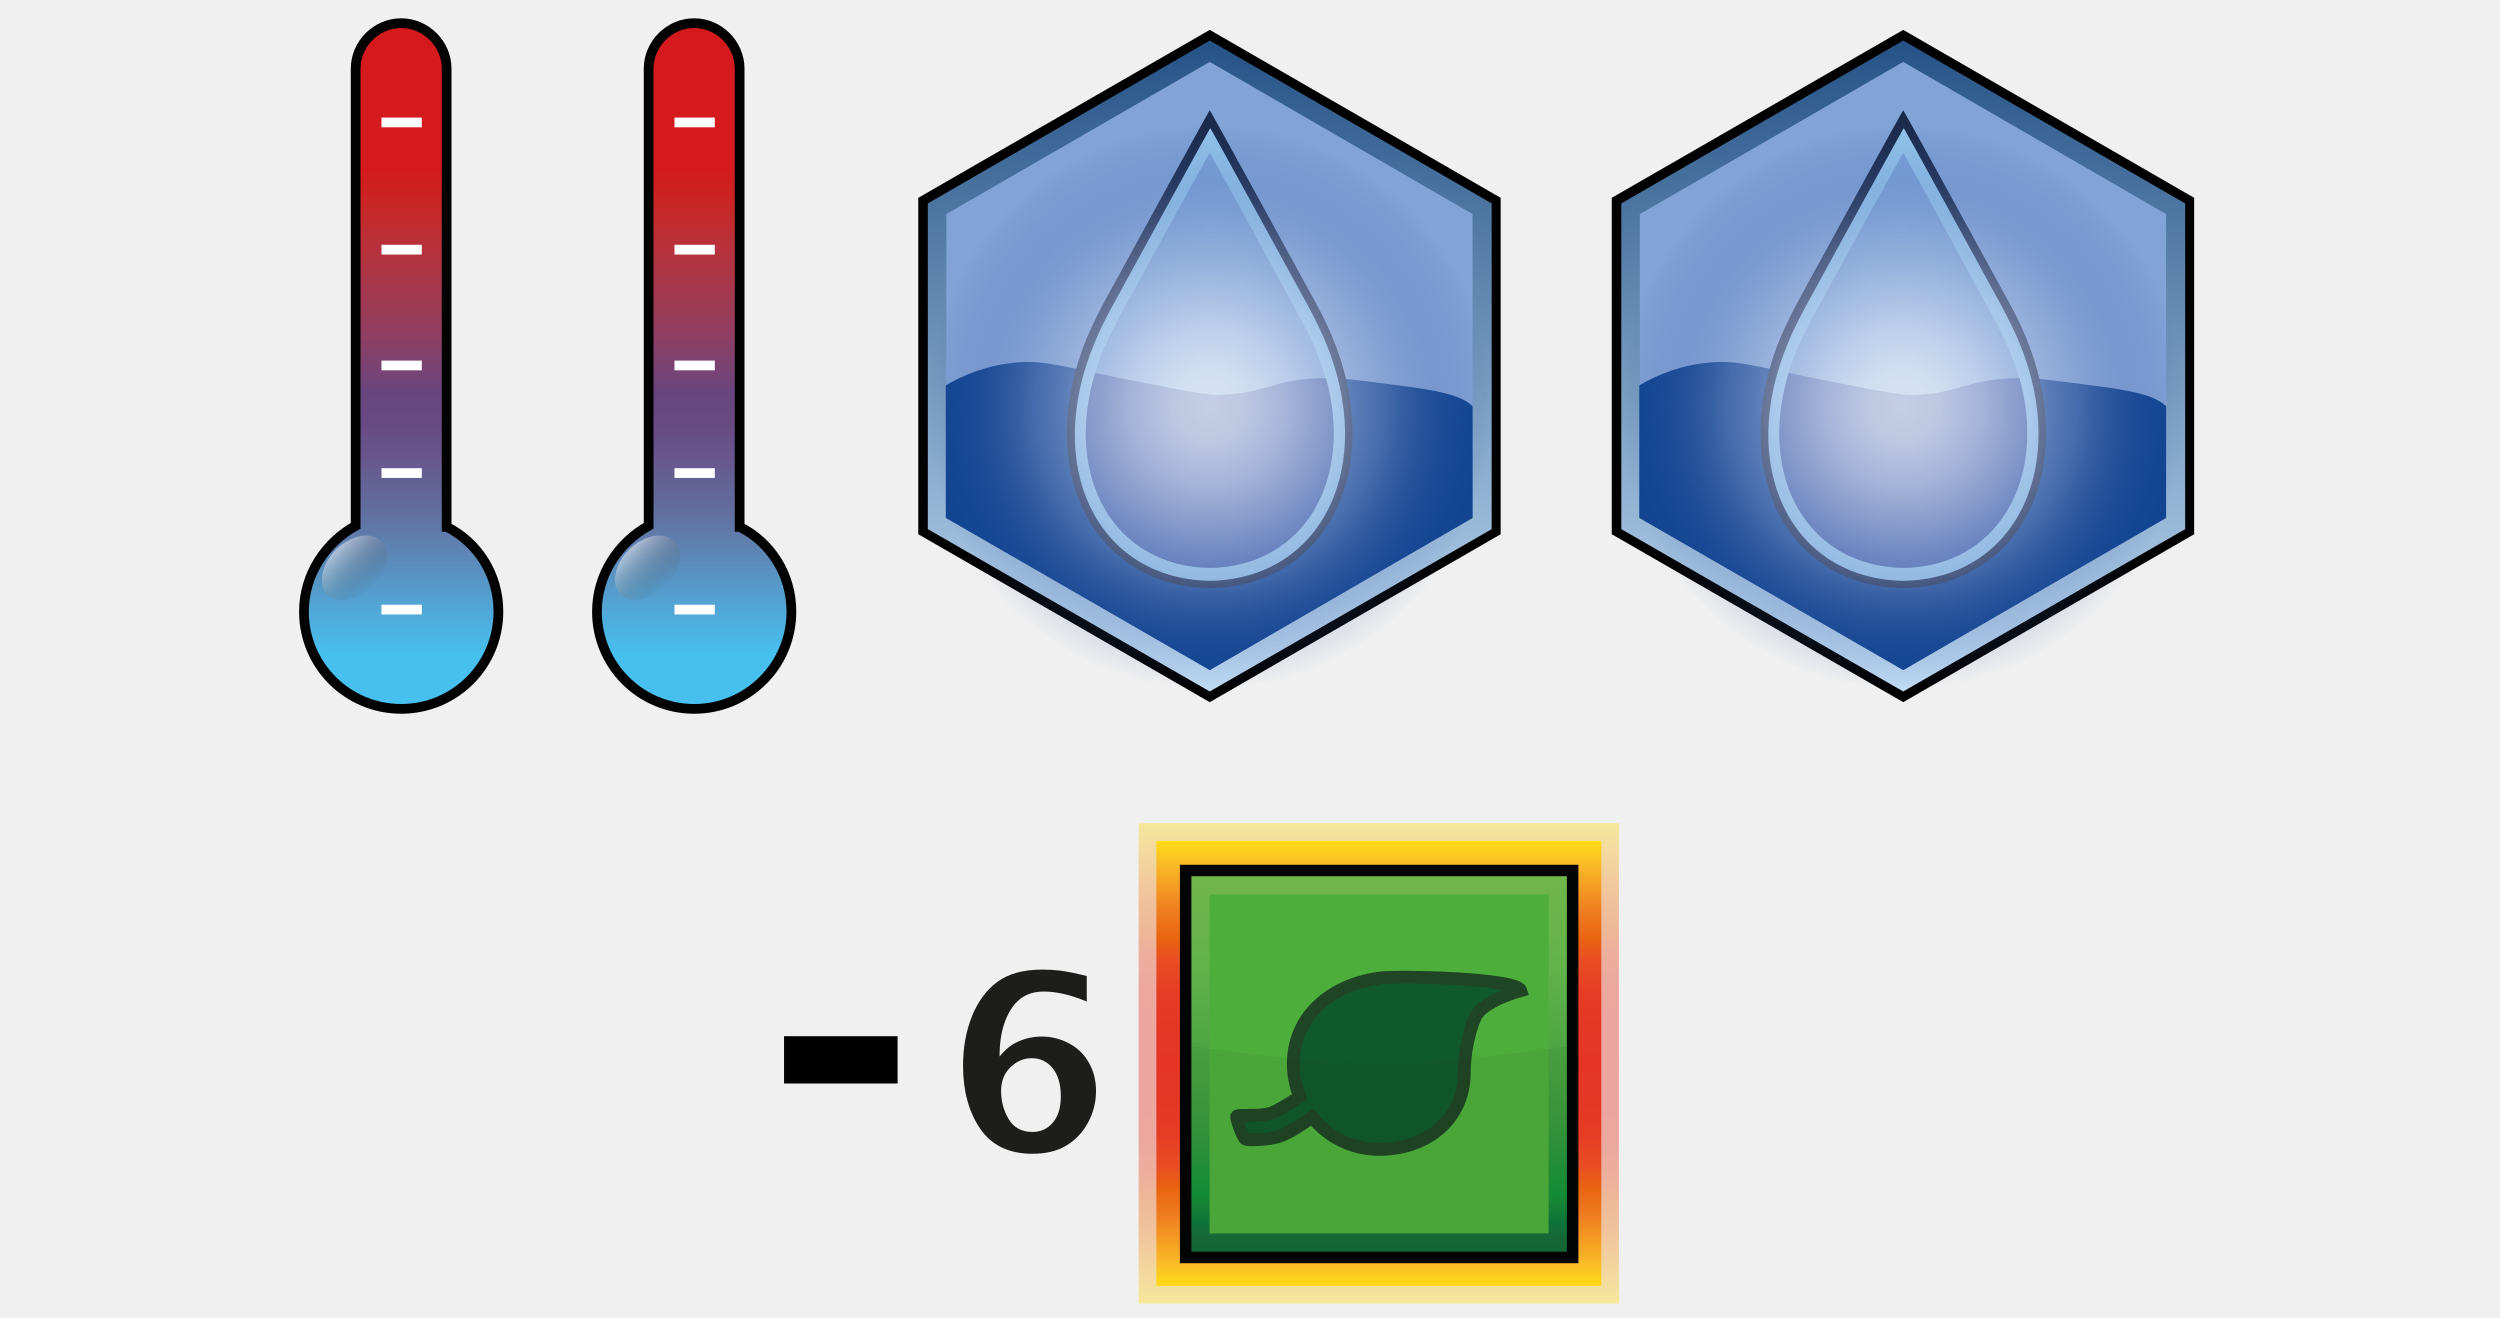
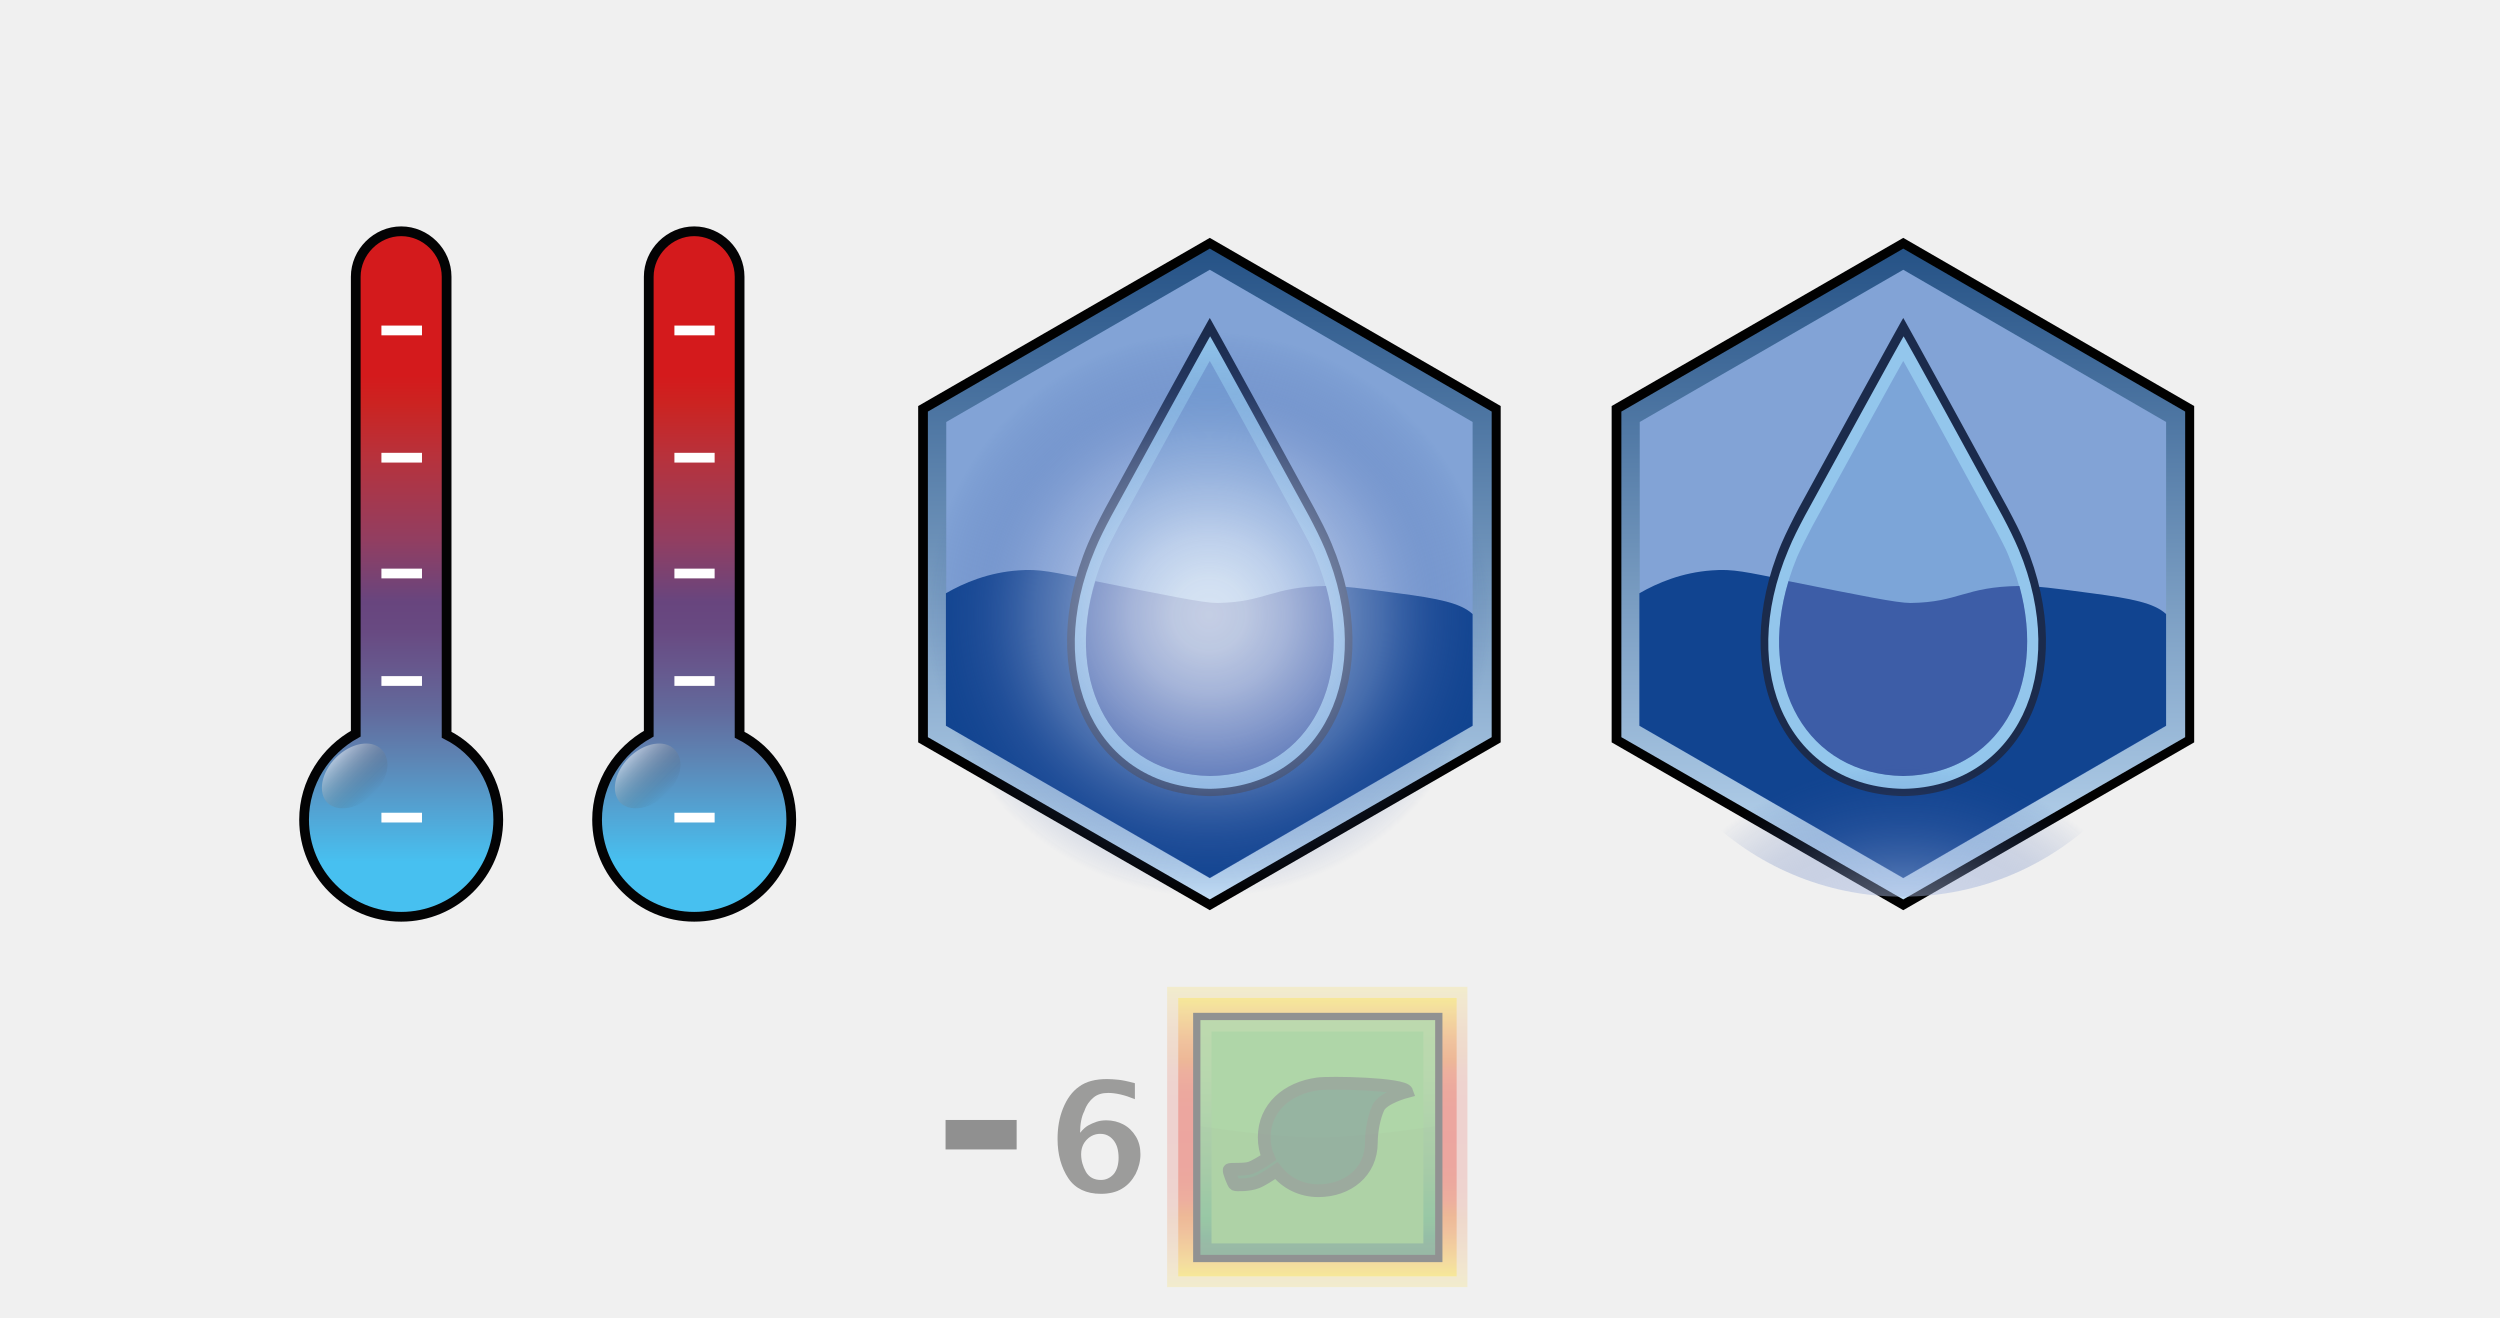
- <svg xmlns="http://www.w3.org/2000/svg" xmlns:xlink="http://www.w3.org/1999/xlink" id="Layer" viewBox="0 0 721 379.91">
-   <defs>
-     <style>.cls-1{fill:url(#linear-gradient);opacity:.4;}.cls-1,.cls-2,.cls-3,.cls-4{isolation:isolate;}.cls-5{fill:url(#linear-gradient-2);}.cls-6,.cls-2{fill:#030404;}.cls-7{fill:none;stroke:#fff;}.cls-7,.cls-8,.cls-9,.cls-10,.cls-11{stroke-miterlimit:10;}.cls-7,.cls-8,.cls-11{stroke-width:2.81px;}.cls-2{opacity:.05;}.cls-12{fill:#114490;}.cls-13{fill:#1b2b4c;}.cls-8{fill:url(#linear-gradient-4);}.cls-8,.cls-11{stroke:#030304;}.cls-9{fill:#fff;opacity:0;stroke:#1d1d1b;}.cls-3{fill:url(#linear-gradient-7);}.cls-3,.cls-4{opacity:.5;}.cls-14{fill:url(#radial-gradient);}.cls-15{fill:#3d5da7;}.cls-4{fill:url(#linear-gradient-5);}.cls-16{fill:#82a3d6;}.cls-17{fill:#4eae3b;}.cls-10{fill:#10592a;stroke:#1f4524;stroke-width:3.68px;}.cls-18{fill:url(#radial-gradient-2);}.cls-11{fill:url(#linear-gradient-6);}.cls-19{fill:#7ca5d8;}.cls-20{fill:url(#linear-gradient-9);}.cls-21{fill:#93c6ec;}.cls-22{fill:url(#linear-gradient-3);}.cls-23{fill:#1d1d1b;}.cls-24{fill:#010101;}.cls-25{fill:url(#linear-gradient-8);}</style>
-     <linearGradient id="linear-gradient" x1="397.63" y1="611.4" x2="397.63" y2="472.89" gradientTransform="translate(0 -235.46)" gradientUnits="userSpaceOnUse">
-       <stop offset="0" stop-color="#ffdc15" />
-       <stop offset="0" stop-color="#ffdb16" />
-       <stop offset=".05" stop-color="#f9bc27" />
-       <stop offset=".1" stop-color="#f59e22" />
-       <stop offset=".16" stop-color="#ef7c21" />
-       <stop offset=".22" stop-color="#e96411" />
-       <stop offset=".27" stop-color="#e94d23" />
-       <stop offset=".34" stop-color="#e63c24" />
-       <stop offset=".41" stop-color="#e63725" />
-       <stop offset=".5" stop-color="#e63525" />
-       <stop offset=".59" stop-color="#e63725" />
-       <stop offset=".66" stop-color="#e63c24" />
-       <stop offset=".73" stop-color="#e94d23" />
-       <stop offset=".78" stop-color="#e96411" />
-       <stop offset=".84" stop-color="#ef7c21" />
-       <stop offset=".9" stop-color="#f59e22" />
-       <stop offset=".95" stop-color="#f9bc27" />
-       <stop offset="1" stop-color="#ffdb16" />
-       <stop offset="1" stop-color="#ffdc15" />
+ <svg xmlns="http://www.w3.org/2000/svg" version="1.1" id="Layer" x="0px" y="0px" viewBox="0 0 721 379.9" style="enable-background:new 0 0 721 379.9;" xml:space="preserve">
+   <style type="text/css">
+ 	.st0{fill:#FFFFFF;fill-opacity:0;}
+ 	.st1{opacity:0.4;}
+ 	.st2{opacity:0.4;fill:url(#SVGID_1_);enable-background:new    ;}
+ 	.st3{fill:url(#SVGID_00000026136721246215475190000015115803854365704869_);}
+ 	.st4{fill:#030404;}
+ 	.st5{fill:url(#SVGID_00000091693938871750406260000010071355237899390630_);}
+ 	.st6{fill:#4EAE3B;}
+ 	.st7{fill:#10592A;stroke:#1F4524;stroke-width:3.68;stroke-miterlimit:10;}
+ 	.st8{opacity:5.000000e-02;fill:#030404;enable-background:new    ;}
+ 	.st9{opacity:0.4;fill:#010101;}
+ 	
+ 		.st10{fill:url(#SVGID_00000142165908787127738650000007277621025042959789_);stroke:#030304;stroke-width:2.81;stroke-miterlimit:10;}
+ 	.st11{fill:none;stroke:#FFFFFF;stroke-width:2.81;stroke-miterlimit:10;}
+ 	.st12{opacity:0.5;fill:url(#SVGID_00000119113712886145813040000014888234107567224255_);enable-background:new    ;}
+ 	
+ 		.st13{fill:url(#SVGID_00000078045008123509160420000013066999724471803533_);stroke:#030304;stroke-width:2.81;stroke-miterlimit:10;}
+ 	.st14{opacity:0.5;fill:url(#SVGID_00000120561031730859106830000002381282092333420956_);enable-background:new    ;}
+ 	.st15{opacity:0.4;fill:#1D1D1B;}
+ 	.st16{fill:#010101;}
+ 	.st17{fill:url(#SVGID_00000057118195853461229860000007239880427845745829_);}
+ 	.st18{fill:#82A3D6;}
+ 	.st19{fill:#114490;}
+ 	.st20{fill:#1B2B4C;}
+ 	.st21{fill:#93C6EC;}
+ 	.st22{fill:#7CA5D8;}
+ 	.st23{fill:#3D5DA7;}
+ 	.st24{fill:url(#SVGID_00000175283151140489165000000014918905181832858246_);}
+ 	.st25{fill:url(#SVGID_00000155139359848094945760000014969258866975660941_);}
+ 	.st26{fill:url(#SVGID_00000152261211950665666420000011913780498420989629_);}
+ </style>
+   <rect x="0.5" y="0.5" class="st0" width="720" height="378.9" />
+   <g id="plant" class="st1">
+     <linearGradient id="SVGID_1_" gradientUnits="userSpaceOnUse" x1="379.95" y1="-224.718" x2="379.95" y2="-138.088" gradientTransform="matrix(1 0 0 -1 0 146.54)">
+       <stop offset="0" style="stop-color:#FFDC15" />
+       <stop offset="0" style="stop-color:#FFDB16" />
+       <stop offset="5.000000e-02" style="stop-color:#F9BC27" />
+       <stop offset="0.1" style="stop-color:#F59E22" />
+       <stop offset="0.16" style="stop-color:#EF7C21" />
+       <stop offset="0.22" style="stop-color:#E96411" />
+       <stop offset="0.27" style="stop-color:#E94D23" />
+       <stop offset="0.34" style="stop-color:#E63C24" />
+       <stop offset="0.41" style="stop-color:#E63725" />
+       <stop offset="0.5" style="stop-color:#E63525" />
+       <stop offset="0.59" style="stop-color:#E63725" />
+       <stop offset="0.66" style="stop-color:#E63C24" />
+       <stop offset="0.73" style="stop-color:#E94D23" />
+       <stop offset="0.78" style="stop-color:#E96411" />
+       <stop offset="0.84" style="stop-color:#EF7C21" />
+       <stop offset="0.9" style="stop-color:#F59E22" />
+       <stop offset="0.95" style="stop-color:#F9BC27" />
+       <stop offset="1" style="stop-color:#FFDB16" />
+       <stop offset="1" style="stop-color:#FFDC15" />
    </linearGradient>
-     <linearGradient id="linear-gradient-2" x1="397.65" y1="606.3" x2="397.65" y2="477.99" xlink:href="#linear-gradient" />
-     <linearGradient id="linear-gradient-3" x1="-589.81" y1="1420.88" x2="-513.24" y2="1344.31" gradientTransform="translate(-189.92 -1060.78) rotate(-45)" gradientUnits="userSpaceOnUse">
-       <stop offset="0" stop-color="#136b38" />
-       <stop offset=".04" stop-color="#176d39" />
-       <stop offset=".08" stop-color="#0e793b" />
-       <stop offset=".13" stop-color="#188937" />
-       <stop offset=".15" stop-color="#149138" />
-       <stop offset=".35" stop-color="#3a9a3d" />
-       <stop offset=".76" stop-color="#63b24a" />
-       <stop offset="1" stop-color="#70b74b" />
+     <rect x="336.6" y="284.6" class="st2" width="86.6" height="86.6" />
+     <linearGradient id="SVGID_00000106110758737030273490000002470333810822707635_" gradientUnits="userSpaceOnUse" x1="379.963" y1="-221.529" x2="379.963" y2="-141.278" gradientTransform="matrix(1 0 0 -1 0 146.54)">
+       <stop offset="0" style="stop-color:#FFDC15" />
+       <stop offset="0" style="stop-color:#FFDB16" />
+       <stop offset="5.000000e-02" style="stop-color:#F9BC27" />
+       <stop offset="0.1" style="stop-color:#F59E22" />
+       <stop offset="0.16" style="stop-color:#EF7C21" />
+       <stop offset="0.22" style="stop-color:#E96411" />
+       <stop offset="0.27" style="stop-color:#E94D23" />
+       <stop offset="0.34" style="stop-color:#E63C24" />
+       <stop offset="0.41" style="stop-color:#E63725" />
+       <stop offset="0.5" style="stop-color:#E63525" />
+       <stop offset="0.59" style="stop-color:#E63725" />
+       <stop offset="0.66" style="stop-color:#E63C24" />
+       <stop offset="0.73" style="stop-color:#E94D23" />
+       <stop offset="0.78" style="stop-color:#E96411" />
+       <stop offset="0.84" style="stop-color:#EF7C21" />
+       <stop offset="0.9" style="stop-color:#F59E22" />
+       <stop offset="0.95" style="stop-color:#F9BC27" />
+       <stop offset="1" style="stop-color:#FFDB16" />
+       <stop offset="1" style="stop-color:#FFDC15" />
    </linearGradient>
-     <linearGradient id="linear-gradient-4" x1="115.7" y1="272.25" x2="115.7" y2="74.49" gradientTransform="translate(0 -67.82)" gradientUnits="userSpaceOnUse">
-       <stop offset=".08" stop-color="#47c0f0" />
-       <stop offset=".15" stop-color="#52a5d5" />
-       <stop offset=".23" stop-color="#5d85b4" />
-       <stop offset=".3" stop-color="#626a9c" />
-       <stop offset=".37" stop-color="#67568c" />
-       <stop offset=".42" stop-color="#684981" />
-       <stop offset=".46" stop-color="#68457e" />
-       <stop offset=".55" stop-color="#923e61" />
-       <stop offset=".67" stop-color="#b7323c" />
-       <stop offset=".75" stop-color="#cc2321" />
-       <stop offset=".79" stop-color="#d41a1c" />
+     <rect x="339.8" y="287.8" style="fill:url(#SVGID_00000106110758737030273490000002470333810822707635_);" width="80.3" height="80.3" />
+     <rect x="344.1" y="292.1" class="st4" width="71.9" height="71.9" />
+     <linearGradient id="SVGID_00000023252186867972162630000004399691128276702616_" gradientUnits="userSpaceOnUse" x1="-1025.208" y1="-1348.338" x2="-977.316" y2="-1300.446" gradientTransform="matrix(0.7071 -0.7071 -0.7071 -0.7071 151.532 -1316.442)">
+       <stop offset="0" style="stop-color:#136B38" />
+       <stop offset="4.000000e-02" style="stop-color:#176D39" />
+       <stop offset="8.000000e-02" style="stop-color:#0E793B" />
+       <stop offset="0.13" style="stop-color:#188937" />
+       <stop offset="0.15" style="stop-color:#149138" />
+       <stop offset="0.35" style="stop-color:#3A9A3D" />
+       <stop offset="0.76" style="stop-color:#63B24A" />
+       <stop offset="1" style="stop-color:#70B74B" />
    </linearGradient>
-     <linearGradient id="linear-gradient-5" x1="107.6" y1="237.02" x2="96.94" y2="226.36" gradientTransform="translate(0 -67.82)" gradientUnits="userSpaceOnUse">
-       <stop offset="0" stop-color="#1f1f1e" stop-opacity="0" />
-       <stop offset="1" stop-color="#fff" />
+     <rect x="346.2" y="294.2" style="fill:url(#SVGID_00000023252186867972162630000004399691128276702616_);" width="67.7" height="67.7" />
+     <rect x="349.4" y="297.5" class="st6" width="61.1" height="61.1" />
+     <path id="leaf" class="st7" d="M380,312.6c-8.8,1.2-15.4,6.9-15.4,15.4c0,2.1,0.4,4.1,1.2,5.9c-1.6,1.1-4,2.5-5.1,2.9   c-2,0.7-6,0.2-6.2,0.6c-0.2,0.3,1.2,4,1.6,4.2s4.2,0.2,6.2-0.6c1.5-0.5,4.2-2.3,5.8-3.4c2.8,3.6,7.2,5.8,12.1,5.8   c8.5,0,15.3-5.4,15.3-13.9c0-3.3,0.8-7.4,2-10c1.3-2.9,8.2-4.7,8.2-4.7C404.9,312.5,383.4,312.1,380,312.6L380,312.6L380,312.6   L380,312.6L380,312.6z" />
+     <path id="darker" class="st8" d="M413.9,361.9h-67.7v-37.1c0,0,21.3,3.3,33.8,3.3s33.9-3.3,33.9-3.3V361.9z" />
+   </g>
+   <path class="st9" d="M272.7,331.6V323h20.5v8.5H272.7L272.7,331.6z" />
+   <g id="tempIcon">
+     <linearGradient id="SVGID_00000086654221485611401110000003575136185827062935_" gradientUnits="userSpaceOnUse" x1="115.7" y1="49.74" x2="115.7" y2="247.5" gradientTransform="matrix(1 0 0 -1 0 314.18)">
+       <stop offset="8.000000e-02" style="stop-color:#47C0F0" />
+       <stop offset="0.15" style="stop-color:#52A5D5" />
+       <stop offset="0.23" style="stop-color:#5D85B4" />
+       <stop offset="0.3" style="stop-color:#626A9C" />
+       <stop offset="0.37" style="stop-color:#67568C" />
+       <stop offset="0.42" style="stop-color:#684981" />
+       <stop offset="0.46" style="stop-color:#68457E" />
+       <stop offset="0.55" style="stop-color:#923E61" />
+       <stop offset="0.67" style="stop-color:#B7323C" />
+       <stop offset="0.75" style="stop-color:#CC2321" />
+       <stop offset="0.79" style="stop-color:#D41A1C" />
    </linearGradient>
-     <linearGradient id="linear-gradient-6" x1="200.2" x2="200.2" xlink:href="#linear-gradient-4" />
-     <linearGradient id="linear-gradient-7" x1="192.1" y1="237.02" x2="181.44" y2="226.36" xlink:href="#linear-gradient-5" />
-     <linearGradient id="linear-gradient-8" x1="348.89" y1="159.67" x2="348.89" y2="347.39" gradientTransform="translate(0 359.09) scale(1 -1)" gradientUnits="userSpaceOnUse">
-       <stop offset="0" stop-color="#c1dcf4" />
-       <stop offset="1" stop-color="#255286" />
+     <path style="fill:url(#SVGID_00000086654221485611401110000003575136185827062935_);stroke:#030304;stroke-width:2.81;stroke-miterlimit:10;" d="   M128.8,211.9V79.8c0-7.2-6-13.1-13.1-13.1s-13.1,6-13.1,13.1v131.8c-8.7,4.8-14.9,14-14.9,24.8c0,15.5,12.5,28,28,28s28-12.5,28-28   C143.7,225.7,137.8,216.4,128.8,211.9L128.8,211.9L128.8,211.9z" />
+     <line class="st11" x1="110" y1="95.3" x2="121.7" y2="95.3" />
+     <line class="st11" x1="110" y1="132" x2="121.7" y2="132" />
+     <line class="st11" x1="110" y1="165.4" x2="121.7" y2="165.4" />
+     <line class="st11" x1="110" y1="196.4" x2="121.7" y2="196.4" />
+     <line class="st11" x1="110" y1="235.8" x2="121.7" y2="235.8" />
+     <linearGradient id="SVGID_00000066515766264680971930000012412987282767737511_" gradientUnits="userSpaceOnUse" x1="107.6" y1="84.98" x2="96.94" y2="95.64" gradientTransform="matrix(1 0 0 -1 0 314.18)">
+       <stop offset="0" style="stop-color:#1F1F1E;stop-opacity:0" />
+       <stop offset="1" style="stop-color:#FFFFFF" />
    </linearGradient>
-     <radialGradient id="radial-gradient" cx="348.73" cy="241.79" fx="348.73" fy="241.79" r="81.41" gradientTransform="translate(0 359.09) scale(1 -1)" gradientUnits="userSpaceOnUse">
-       <stop offset="0" stop-color="#fff" stop-opacity=".7" />
-       <stop offset=".13" stop-color="#f8fafd" stop-opacity=".68" />
-       <stop offset=".28" stop-color="#e4e9f7" stop-opacity=".62" />
-       <stop offset=".44" stop-color="#c2cdea" stop-opacity=".53" />
-       <stop offset=".62" stop-color="#93a7d6" stop-opacity=".4" />
-       <stop offset=".79" stop-color="#5673b7" stop-opacity=".23" />
-       <stop offset=".98" stop-color="#2c4f9e" stop-opacity=".03" />
-       <stop offset="1" stop-color="#2b4b9b" stop-opacity="0" />
-     </radialGradient>
-     <linearGradient id="linear-gradient-9" x1="548.89" x2="548.89" xlink:href="#linear-gradient-8" />
-     <radialGradient id="radial-gradient-2" cx="548.73" fx="548.73" r="81.41" xlink:href="#radial-gradient" />
-   </defs>
-   <rect class="cls-9" x=".5" y=".5" width="720" height="378.91" />
-   <g id="plant">
-     <rect class="cls-1" x="328.38" y="237.43" width="138.51" height="138.51" />
-     <rect class="cls-5" x="333.5" y="242.53" width="128.31" height="128.31" />
-     <rect class="cls-6" x="340.29" y="249.4" width="114.91" height="114.91" />
-     <rect class="cls-22" x="343.6" y="252.7" width="108.29" height="108.29" />
-     <rect class="cls-17" x="348.85" y="257.95" width="97.77" height="97.77" />
-     <path id="leaf" class="cls-10" d="M397.69,282.1c-14,1.94-24.7,11.07-24.7,24.7,0,3.31,.65,6.54,1.84,9.5-2.59,1.74-6.37,4.05-8.21,4.7-3.23,1.09-9.67,.37-9.95,.92s1.84,6.37,2.59,6.64,6.64,.27,9.95-.92c2.39-.82,6.72-3.61,9.23-5.45,4.53,5.72,11.52,9.3,19.35,9.3,13.63,0,24.52-8.58,24.52-22.21,0-5.25,1.29-11.89,3.23-16.04,2.11-4.6,13.08-7.56,13.08-7.56-1.09-3.61-35.39-4.33-40.91-3.61h0l-.02,.02h0Z" />
-     <path id="darker" class="cls-2" d="M451.89,360.99h-108.29v-59.34s34.1,5.25,54.1,5.25,54.19-5.25,54.19-5.25v59.34Z" />
-   </g>
-   <path class="cls-24" d="M226.12,312.48v-13.64h32.74v13.64h-32.74Z" />
-   <g id="tempIcon">
-     <path class="cls-8" d="M128.81,151.94V19.8c0-7.16-5.97-13.12-13.12-13.12s-13.12,5.97-13.12,13.12V151.64c-8.65,4.77-14.91,14.02-14.91,24.76,0,15.51,12.53,28.04,28.04,28.04s28.04-12.53,28.04-28.04c0-10.74-5.97-19.99-14.91-24.46h-.02Z" />
-     <line class="cls-7" x1="110.02" y1="35.31" x2="121.65" y2="35.31" />
-     <line class="cls-7" x1="110.02" y1="72" x2="121.65" y2="72" />
-     <line class="cls-7" x1="110.02" y1="105.4" x2="121.65" y2="105.4" />
-     <line class="cls-7" x1="110.02" y1="136.43" x2="121.65" y2="136.43" />
-     <line class="cls-7" x1="110.02" y1="175.8" x2="121.65" y2="175.8" />
-     <path class="cls-4" d="M107.63,168.94c-4.18,4.47-10.14,5.37-13.12,2.68-2.98-2.98-1.79-8.95,2.39-13.12s10.14-5.37,13.12-2.39,2.09,8.65-2.39,12.83Z" />
+     <path style="opacity:0.5;fill:url(#SVGID_00000066515766264680971930000012412987282767737511_);enable-background:new    ;" d="   M107.6,228.9c-4.2,4.5-10.1,5.4-13.1,2.7c-3-3-1.8-8.9,2.4-13.1s10.1-5.4,13.1-2.4S112.1,224.8,107.6,228.9z" />
  </g>
  <g id="tempIcon-2">
-     <path class="cls-11" d="M213.31,151.94V19.8c0-7.16-5.97-13.12-13.12-13.12s-13.12,5.97-13.12,13.12V151.64c-8.65,4.77-14.91,14.02-14.91,24.76,0,15.51,12.53,28.04,28.04,28.04s28.04-12.53,28.04-28.04c0-10.74-5.97-19.99-14.91-24.46h-.02Z" />
-     <line class="cls-7" x1="194.52" y1="35.31" x2="206.15" y2="35.31" />
-     <line class="cls-7" x1="194.52" y1="72" x2="206.15" y2="72" />
-     <line class="cls-7" x1="194.52" y1="105.4" x2="206.15" y2="105.4" />
-     <line class="cls-7" x1="194.52" y1="136.43" x2="206.15" y2="136.43" />
-     <line class="cls-7" x1="194.52" y1="175.8" x2="206.15" y2="175.8" />
-     <path class="cls-3" d="M192.13,168.94c-4.18,4.47-10.14,5.37-13.12,2.68-2.98-2.98-1.79-8.95,2.39-13.12s10.14-5.37,13.12-2.39,2.09,8.65-2.39,12.83Z" />
+     <linearGradient id="SVGID_00000090292549268617567990000009563247225600081035_" gradientUnits="userSpaceOnUse" x1="200.2" y1="49.74" x2="200.2" y2="247.5" gradientTransform="matrix(1 0 0 -1 0 314.18)">
+       <stop offset="8.000000e-02" style="stop-color:#47C0F0" />
+       <stop offset="0.15" style="stop-color:#52A5D5" />
+       <stop offset="0.23" style="stop-color:#5D85B4" />
+       <stop offset="0.3" style="stop-color:#626A9C" />
+       <stop offset="0.37" style="stop-color:#67568C" />
+       <stop offset="0.42" style="stop-color:#684981" />
+       <stop offset="0.46" style="stop-color:#68457E" />
+       <stop offset="0.55" style="stop-color:#923E61" />
+       <stop offset="0.67" style="stop-color:#B7323C" />
+       <stop offset="0.75" style="stop-color:#CC2321" />
+       <stop offset="0.79" style="stop-color:#D41A1C" />
+     </linearGradient>
+     <path style="fill:url(#SVGID_00000090292549268617567990000009563247225600081035_);stroke:#030304;stroke-width:2.81;stroke-miterlimit:10;" d="   M213.3,211.9V79.8c0-7.2-6-13.1-13.1-13.1s-13.1,6-13.1,13.1v131.8c-8.6,4.8-14.9,14-14.9,24.8c0,15.5,12.5,28,28,28s28-12.5,28-28   C228.2,225.7,222.3,216.4,213.3,211.9L213.3,211.9L213.3,211.9z" />
+     <line class="st11" x1="194.5" y1="95.3" x2="206.1" y2="95.3" />
+     <line class="st11" x1="194.5" y1="132" x2="206.1" y2="132" />
+     <line class="st11" x1="194.5" y1="165.4" x2="206.1" y2="165.4" />
+     <line class="st11" x1="194.5" y1="196.4" x2="206.1" y2="196.4" />
+     <line class="st11" x1="194.5" y1="235.8" x2="206.1" y2="235.8" />
+     <linearGradient id="SVGID_00000088112069700636374840000009677971819815793545_" gradientUnits="userSpaceOnUse" x1="192.1" y1="84.98" x2="181.44" y2="95.64" gradientTransform="matrix(1 0 0 -1 0 314.18)">
+       <stop offset="0" style="stop-color:#1F1F1E;stop-opacity:0" />
+       <stop offset="1" style="stop-color:#FFFFFF" />
+     </linearGradient>
+     <path style="opacity:0.5;fill:url(#SVGID_00000088112069700636374840000009677971819815793545_);enable-background:new    ;" d="   M192.1,228.9c-4.2,4.5-10.1,5.4-13.1,2.7c-3-3-1.8-8.9,2.4-13.1s10.1-5.4,13.1-2.4S196.6,224.8,192.1,228.9z" />
  </g>
-   <path class="cls-23" d="M288.27,304.69c1.3-1.55,2.53-2.69,3.71-3.42s2.5-1.3,3.96-1.71c1.47-.41,2.97-.62,4.5-.62,2.78,0,5.41,.66,7.88,1.98s4.39,3.19,5.74,5.6c1.36,2.41,2.03,5.12,2.03,8.13,0,3.21-.76,6.23-2.27,9.05-1.52,2.82-3.59,5.04-6.22,6.64-2.63,1.6-5.91,2.41-9.83,2.41-6.77,0-11.8-2.41-15.09-7.24s-4.94-10.87-4.94-18.14c0-5.21,.85-9.96,2.56-14.24s4.16-7.6,7.35-9.96c3.19-2.36,7.52-3.54,12.99-3.54,1.71,0,3.39,.1,5.04,.29,1.65,.19,4.23,.71,7.74,1.56v7.35c-4.63-1.91-8.75-2.87-12.37-2.87-2.67,0-4.91,.68-6.72,2.05-1.81,1.37-3.28,3.48-4.39,6.34-1.12,2.86-1.67,6.31-1.67,10.34Zm17.67,11.47c0-3.48-.79-6.18-2.36-8.1s-3.59-2.88-6.05-2.88c-2.28,0-4.32,.87-6.12,2.61-1.8,1.74-2.7,4.03-2.7,6.88s.73,5.66,2.21,8.11c1.47,2.45,3.74,3.67,6.82,3.67,2.42,0,4.39-.9,5.91-2.7,1.53-1.8,2.29-4.32,2.29-7.58Z" />
+   <path class="st15" d="M311.5,326.7c0.8-1,1.6-1.7,2.3-2.1s1.6-0.8,2.5-1.1c0.9-0.3,1.9-0.4,2.8-0.4c1.7,0,3.4,0.4,4.9,1.2  s2.7,2,3.6,3.5c0.9,1.5,1.3,3.2,1.3,5.1c0,2-0.5,3.9-1.4,5.7c-1,1.8-2.2,3.2-3.9,4.2c-1.6,1-3.7,1.5-6.1,1.5c-4.2,0-7.4-1.5-9.4-4.5  s-3.1-6.8-3.1-11.3c0-3.3,0.5-6.2,1.6-8.9c1.1-2.7,2.6-4.8,4.6-6.2c2-1.5,4.7-2.2,8.1-2.2c1.1,0,2.1,0.1,3.2,0.2s2.6,0.4,4.8,1v4.6  c-2.9-1.2-5.5-1.8-7.7-1.8c-1.7,0-3.1,0.4-4.2,1.3c-1.1,0.9-2.1,2.2-2.7,4C311.9,322,311.5,324.2,311.5,326.7L311.5,326.7z   M322.6,333.9c0-2.2-0.5-3.9-1.5-5.1c-1-1.2-2.2-1.8-3.8-1.8c-1.4,0-2.7,0.5-3.8,1.6c-1.1,1.1-1.7,2.5-1.7,4.3  c0,1.8,0.5,3.5,1.4,5.1c0.9,1.5,2.3,2.3,4.3,2.3c1.5,0,2.7-0.6,3.7-1.7C322.1,337.5,322.6,335.9,322.6,333.9L322.6,333.9z" />
  <g id="ocean">
-     <polygon class="cls-24" points="432.79 154.07 432.79 57.05 348.89 8.62 264.83 57.05 264.83 154.07 348.89 202.5 432.79 154.07" />
-     <polygon class="cls-25" points="430.2 152.61 430.2 58.67 348.89 11.69 267.58 58.67 267.58 152.61 348.89 199.42 430.2 152.61" />
-     <polygon class="cls-16" points="424.69 149.37 424.69 61.74 348.89 17.85 272.93 61.74 272.93 149.37 348.89 193.26 424.69 149.37" />
-     <path class="cls-12" d="M424.69,117.14c-3.4-3.24-10.04-4.54-21.38-5.99-11.01-1.46-16.52-2.11-19.27-2.11-17.49-.16-18.63,4.7-33.04,4.86-3.89,0-14.25-2.11-35.31-6.48-12.15-2.43-15.87-3.4-22.03-2.92-8.58,.65-15.71,3.56-20.89,6.64v38.23l76.13,43.89,75.8-43.89v-32.23h0Z" />
-     <path class="cls-13" d="M349.05,169.62h0c34.18-.65,50.86-35.15,34.99-72.89-1.3-3.24-3.08-6.64-5.02-10.2-30.13-55.07-30.13-54.75-30.13-54.75,0,0,0-.32-30.13,54.75-1.94,3.56-3.56,6.96-5.02,10.2-15.87,37.74,.81,72.24,34.99,72.89h0" />
-     <path class="cls-21" d="M349.05,167.51h0c32.39-.65,48.11-33.2,33.2-69-1.3-3.08-2.92-6.32-4.7-9.72-28.51-52.16-28.51-51.83-28.51-51.83,0,0,0-.32-28.51,51.83-1.78,3.4-3.4,6.48-4.7,9.72-15.23,35.8,.49,68.51,33.2,69h0" />
-     <path class="cls-19" d="M348.89,163.79h0c29.8-.49,44.22-30.45,30.45-63.17-1.13-2.92-2.75-5.83-4.37-8.91-26.08-47.94-26.08-47.62-26.08-47.62,0,0,0-.32-26.24,47.62-1.62,3.08-3.08,5.99-4.37,8.91-13.61,32.72,.81,62.52,30.61,63.17h0" />
-     <path class="cls-15" d="M382.42,109.04c-15.87,.16-17.33,4.7-31.42,4.86-3.89,0-14.25-2.11-35.15-6.32-9.07,29.96,5.35,55.72,33.04,56.2h.16c27.05-.49,41.46-25.43,33.37-54.75h0Z" />
-     <circle class="cls-14" cx="348.73" cy="117.3" r="81.31" />
+     <polygon class="st16" points="432.8,214.1 432.8,117.1 348.9,68.6 264.8,117.1 264.8,214.1 348.9,262.5  " />
+     <linearGradient id="SVGID_00000151526744706440830630000018416838293837099689_" gradientUnits="userSpaceOnUse" x1="348.89" y1="980.33" x2="348.89" y2="792.6" gradientTransform="matrix(1 0 0 1 0 -720.91)">
+       <stop offset="0" style="stop-color:#C1DCF4" />
+       <stop offset="1" style="stop-color:#255286" />
+     </linearGradient>
+     <polygon style="fill:url(#SVGID_00000151526744706440830630000018416838293837099689_);" points="430.2,212.6 430.2,118.7    348.9,71.7 267.6,118.7 267.6,212.6 348.9,259.4  " />
+     <polygon class="st18" points="424.7,209.4 424.7,121.7 348.9,77.8 272.9,121.7 272.9,209.4 348.9,253.3  " />
+     <path class="st19" d="M424.7,177.1c-3.4-3.2-10-4.5-21.4-6c-11-1.5-16.5-2.1-19.3-2.1c-17.5-0.2-18.6,4.7-33,4.9   c-3.9,0-14.2-2.1-35.3-6.5c-12.1-2.4-15.9-3.4-22-2.9c-8.6,0.6-15.7,3.6-20.9,6.6v38.2l76.1,43.9l75.8-43.9L424.7,177.1   L424.7,177.1L424.7,177.1z" />
+     <path class="st20" d="M349,229.6L349,229.6c34.2-0.6,50.9-35.1,35-72.9c-1.3-3.2-3.1-6.6-5-10.2c-30.1-55.1-30.1-54.8-30.1-54.8   s0-0.3-30.1,54.8c-1.9,3.6-3.6,7-5,10.2c-15.9,37.7,0.8,72.2,35,72.9l0,0" />
+     <path class="st21" d="M349,227.5L349,227.5c32.4-0.6,48.1-33.2,33.2-69c-1.3-3.1-2.9-6.3-4.7-9.7C349,96.6,349,97,349,97   s0-0.3-28.5,51.8c-1.8,3.4-3.4,6.5-4.7,9.7C300.6,194.3,316.3,227,349,227.5L349,227.5" />
+     <path class="st22" d="M348.9,223.8L348.9,223.8c29.8-0.5,44.2-30.4,30.5-63.2c-1.1-2.9-2.8-5.8-4.4-8.9   c-26.1-47.9-26.1-47.6-26.1-47.6s0-0.3-26.2,47.6c-1.6,3.1-3.1,6-4.4,8.9C304.7,193.3,319.1,223.1,348.9,223.8L348.9,223.8" />
+     <path class="st23" d="M382.4,169c-15.9,0.2-17.3,4.7-31.4,4.9c-3.9,0-14.2-2.1-35.1-6.3c-9.1,30,5.4,55.7,33,56.2h0.2   C376.1,223.3,390.5,198.4,382.4,169L382.4,169L382.4,169z" />
+     <radialGradient id="SVGID_00000024702237294866195550000006072386921611879831_" cx="348.73" cy="898.21" r="81.41" gradientTransform="matrix(1 0 0 1 0 -720.91)" gradientUnits="userSpaceOnUse">
+       <stop offset="0" style="stop-color:#FFFFFF;stop-opacity:0.7" />
+       <stop offset="0.13" style="stop-color:#F8FAFD;stop-opacity:0.68" />
+       <stop offset="0.28" style="stop-color:#E4E9F7;stop-opacity:0.62" />
+       <stop offset="0.44" style="stop-color:#C2CDEA;stop-opacity:0.53" />
+       <stop offset="0.62" style="stop-color:#93A7D6;stop-opacity:0.4" />
+       <stop offset="0.79" style="stop-color:#5673B7;stop-opacity:0.23" />
+       <stop offset="0.98" style="stop-color:#2C4F9E;stop-opacity:3.000000e-02" />
+       <stop offset="1" style="stop-color:#2B4B9B;stop-opacity:0" />
+     </radialGradient>
+     <circle style="fill:url(#SVGID_00000024702237294866195550000006072386921611879831_);" cx="348.7" cy="177.3" r="81.3" />
  </g>
  <g id="ocean-2">
-     <polygon class="cls-24" points="632.79 154.07 632.79 57.05 548.89 8.62 464.83 57.05 464.83 154.07 548.89 202.5 632.79 154.07" />
-     <polygon class="cls-20" points="630.2 152.61 630.2 58.67 548.89 11.69 467.58 58.67 467.58 152.61 548.89 199.42 630.2 152.61" />
-     <polygon class="cls-16" points="624.69 149.37 624.69 61.74 548.89 17.85 472.93 61.74 472.93 149.37 548.89 193.26 624.69 149.37" />
-     <path class="cls-12" d="M624.69,117.14c-3.4-3.24-10.04-4.54-21.38-5.99-11.01-1.46-16.52-2.11-19.27-2.11-17.49-.16-18.63,4.7-33.04,4.86-3.89,0-14.25-2.11-35.31-6.48-12.15-2.43-15.87-3.4-22.03-2.92-8.58,.65-15.71,3.56-20.89,6.64v38.23l76.13,43.89,75.8-43.89v-32.23h0Z" />
-     <path class="cls-13" d="M549.05,169.62h0c34.18-.65,50.86-35.15,34.99-72.89-1.3-3.24-3.08-6.64-5.02-10.2-30.13-55.07-30.13-54.75-30.13-54.75,0,0,0-.32-30.13,54.75-1.94,3.56-3.56,6.96-5.02,10.2-15.87,37.74,.81,72.24,34.99,72.89h0" />
-     <path class="cls-21" d="M549.05,167.51h0c32.39-.65,48.11-33.2,33.2-69-1.3-3.08-2.92-6.32-4.7-9.72-28.51-52.16-28.51-51.83-28.51-51.83,0,0,0-.32-28.51,51.83-1.78,3.4-3.4,6.48-4.7,9.72-15.23,35.8,.49,68.51,33.2,69h0" />
-     <path class="cls-19" d="M548.89,163.79h0c29.8-.49,44.22-30.45,30.45-63.17-1.13-2.92-2.75-5.83-4.37-8.91-26.08-47.94-26.08-47.62-26.08-47.62,0,0,0-.32-26.24,47.62-1.62,3.08-3.08,5.99-4.37,8.91-13.61,32.72,.81,62.52,30.61,63.17h0" />
-     <path class="cls-15" d="M582.42,109.04c-15.87,.16-17.33,4.7-31.42,4.86-3.89,0-14.25-2.11-35.15-6.32-9.07,29.96,5.35,55.72,33.04,56.2h.16c27.05-.49,41.46-25.43,33.37-54.75h0Z" />
-     <circle class="cls-18" cx="548.73" cy="117.3" r="81.31" />
+     <polygon class="st16" points="632.8,214.1 632.8,117.1 548.9,68.6 464.8,117.1 464.8,214.1 548.9,262.5  " />
+     <linearGradient id="SVGID_00000029760112659828181710000011659978186495851699_" gradientUnits="userSpaceOnUse" x1="548.89" y1="980.33" x2="548.89" y2="792.6" gradientTransform="matrix(1 0 0 1 0 -720.91)">
+       <stop offset="0" style="stop-color:#C1DCF4" />
+       <stop offset="1" style="stop-color:#255286" />
+     </linearGradient>
+     <polygon style="fill:url(#SVGID_00000029760112659828181710000011659978186495851699_);" points="630.2,212.6 630.2,118.7    548.9,71.7 467.6,118.7 467.6,212.6 548.9,259.4  " />
+     <polygon class="st18" points="624.7,209.4 624.7,121.7 548.9,77.8 472.9,121.7 472.9,209.4 548.9,253.3  " />
+     <path class="st19" d="M624.7,177.1c-3.4-3.2-10-4.5-21.4-6c-11-1.5-16.5-2.1-19.3-2.1c-17.5-0.2-18.6,4.7-33,4.9   c-3.9,0-14.2-2.1-35.3-6.5c-12.1-2.4-15.9-3.4-22-2.9c-8.6,0.6-15.7,3.6-20.9,6.6v38.2l76.1,43.9l75.8-43.9L624.7,177.1   L624.7,177.1L624.7,177.1z" />
+     <path class="st20" d="M549,229.6L549,229.6c34.2-0.6,50.9-35.1,35-72.9c-1.3-3.2-3.1-6.6-5-10.2c-30.1-55.1-30.1-54.8-30.1-54.8   s0-0.3-30.1,54.8c-1.9,3.6-3.6,7-5,10.2c-15.9,37.7,0.8,72.2,35,72.9l0,0" />
+     <path class="st21" d="M549,227.5L549,227.5c32.4-0.6,48.1-33.2,33.2-69c-1.3-3.1-2.9-6.3-4.7-9.7C549,96.6,549,97,549,97   s0-0.3-28.5,51.8c-1.8,3.4-3.4,6.5-4.7,9.7C500.6,194.3,516.3,227,549,227.5L549,227.5" />
+     <path class="st22" d="M548.9,223.8L548.9,223.8c29.8-0.5,44.2-30.4,30.5-63.2c-1.1-2.9-2.8-5.8-4.4-8.9   c-26.1-47.9-26.1-47.6-26.1-47.6s0-0.3-26.2,47.6c-1.6,3.1-3.1,6-4.4,8.9C504.7,193.3,519.1,223.1,548.9,223.8L548.9,223.8" />
+     <path class="st23" d="M582.4,169c-15.9,0.2-17.3,4.7-31.4,4.9c-3.9,0-14.2-2.1-35.2-6.3c-9.1,30,5.3,55.7,33,56.2h0.2   C576.1,223.3,590.5,198.4,582.4,169L582.4,169L582.4,169z" />
+     <radialGradient id="SVGID_00000118357894195715375310000014092476245833012359_" cx="548.73" cy="80.21" r="81.41" gradientTransform="matrix(1 0 0 -1 0 382)" gradientUnits="userSpaceOnUse">
+       <stop offset="0" style="stop-color:#FFFFFF;stop-opacity:0.7" />
+       <stop offset="0.13" style="stop-color:#F8FAFD;stop-opacity:0.68" />
+       <stop offset="0.28" style="stop-color:#E4E9F7;stop-opacity:0.62" />
+       <stop offset="0.44" style="stop-color:#C2CDEA;stop-opacity:0.53" />
+       <stop offset="0.62" style="stop-color:#93A7D6;stop-opacity:0.4" />
+       <stop offset="0.79" style="stop-color:#5673B7;stop-opacity:0.23" />
+       <stop offset="0.98" style="stop-color:#2C4F9E;stop-opacity:3.000000e-02" />
+       <stop offset="1" style="stop-color:#2B4B9B;stop-opacity:0" />
+     </radialGradient>
+     <circle style="fill:url(#SVGID_00000118357894195715375310000014092476245833012359_);" cx="548.7" cy="177.3" r="81.3" />
  </g>
</svg>
